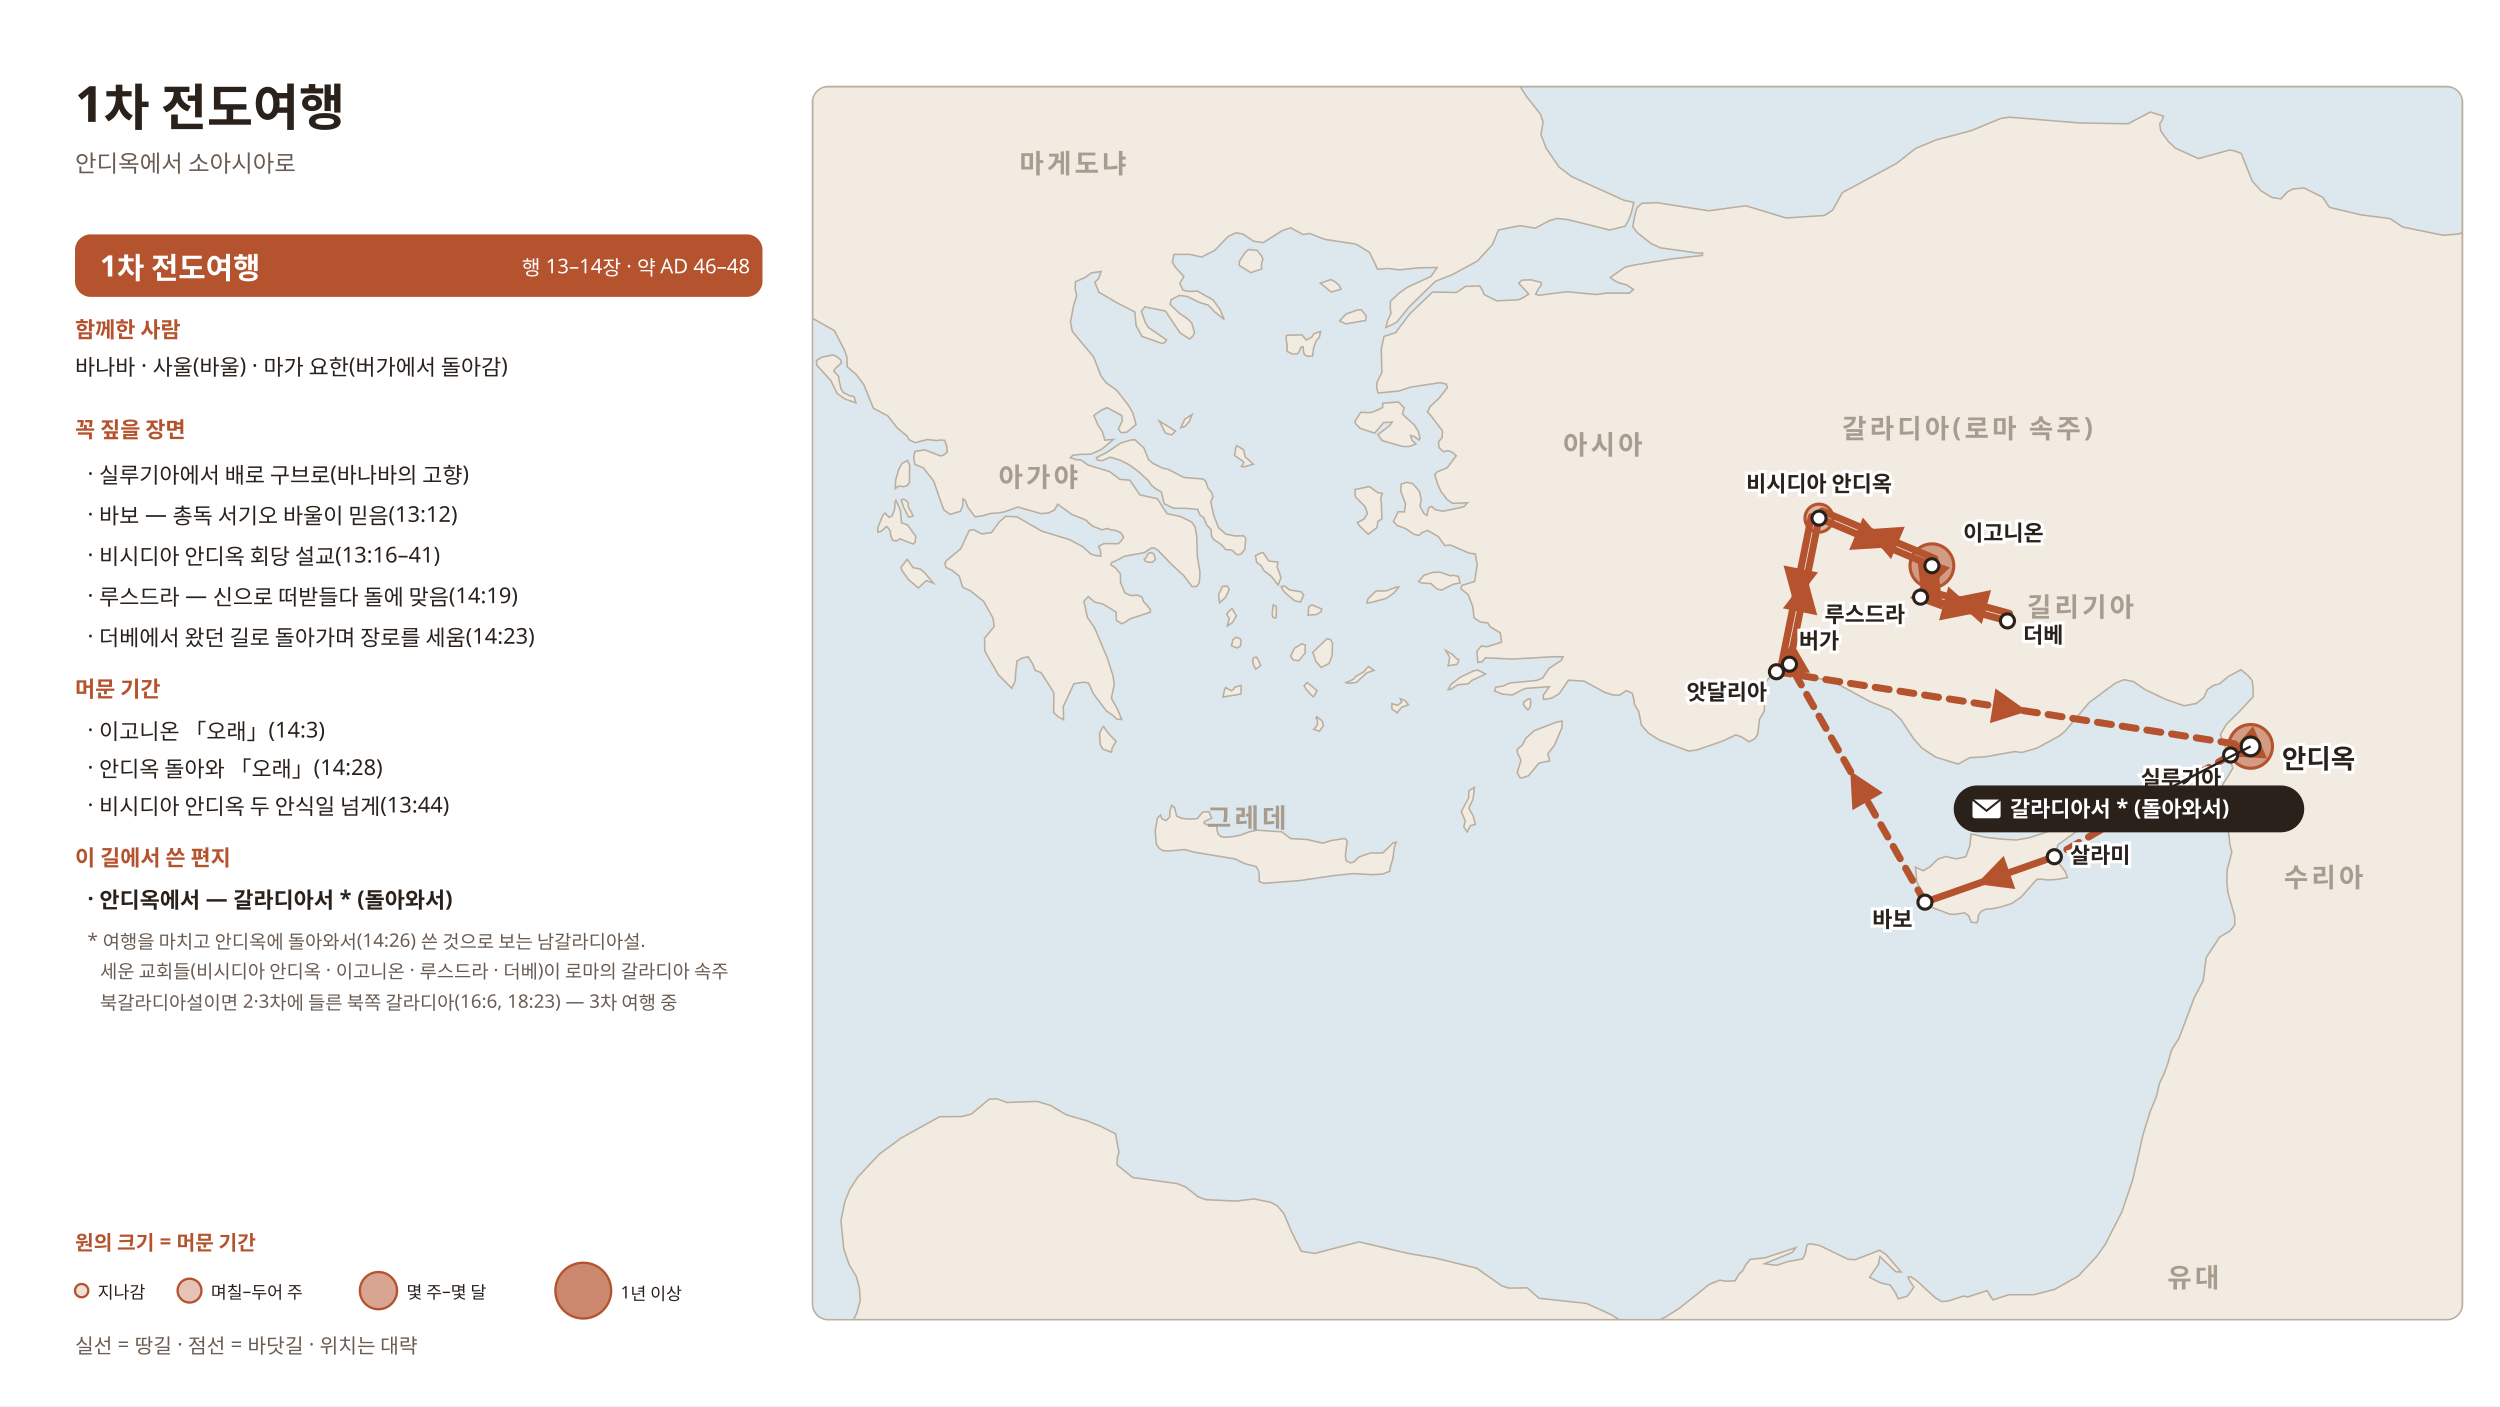
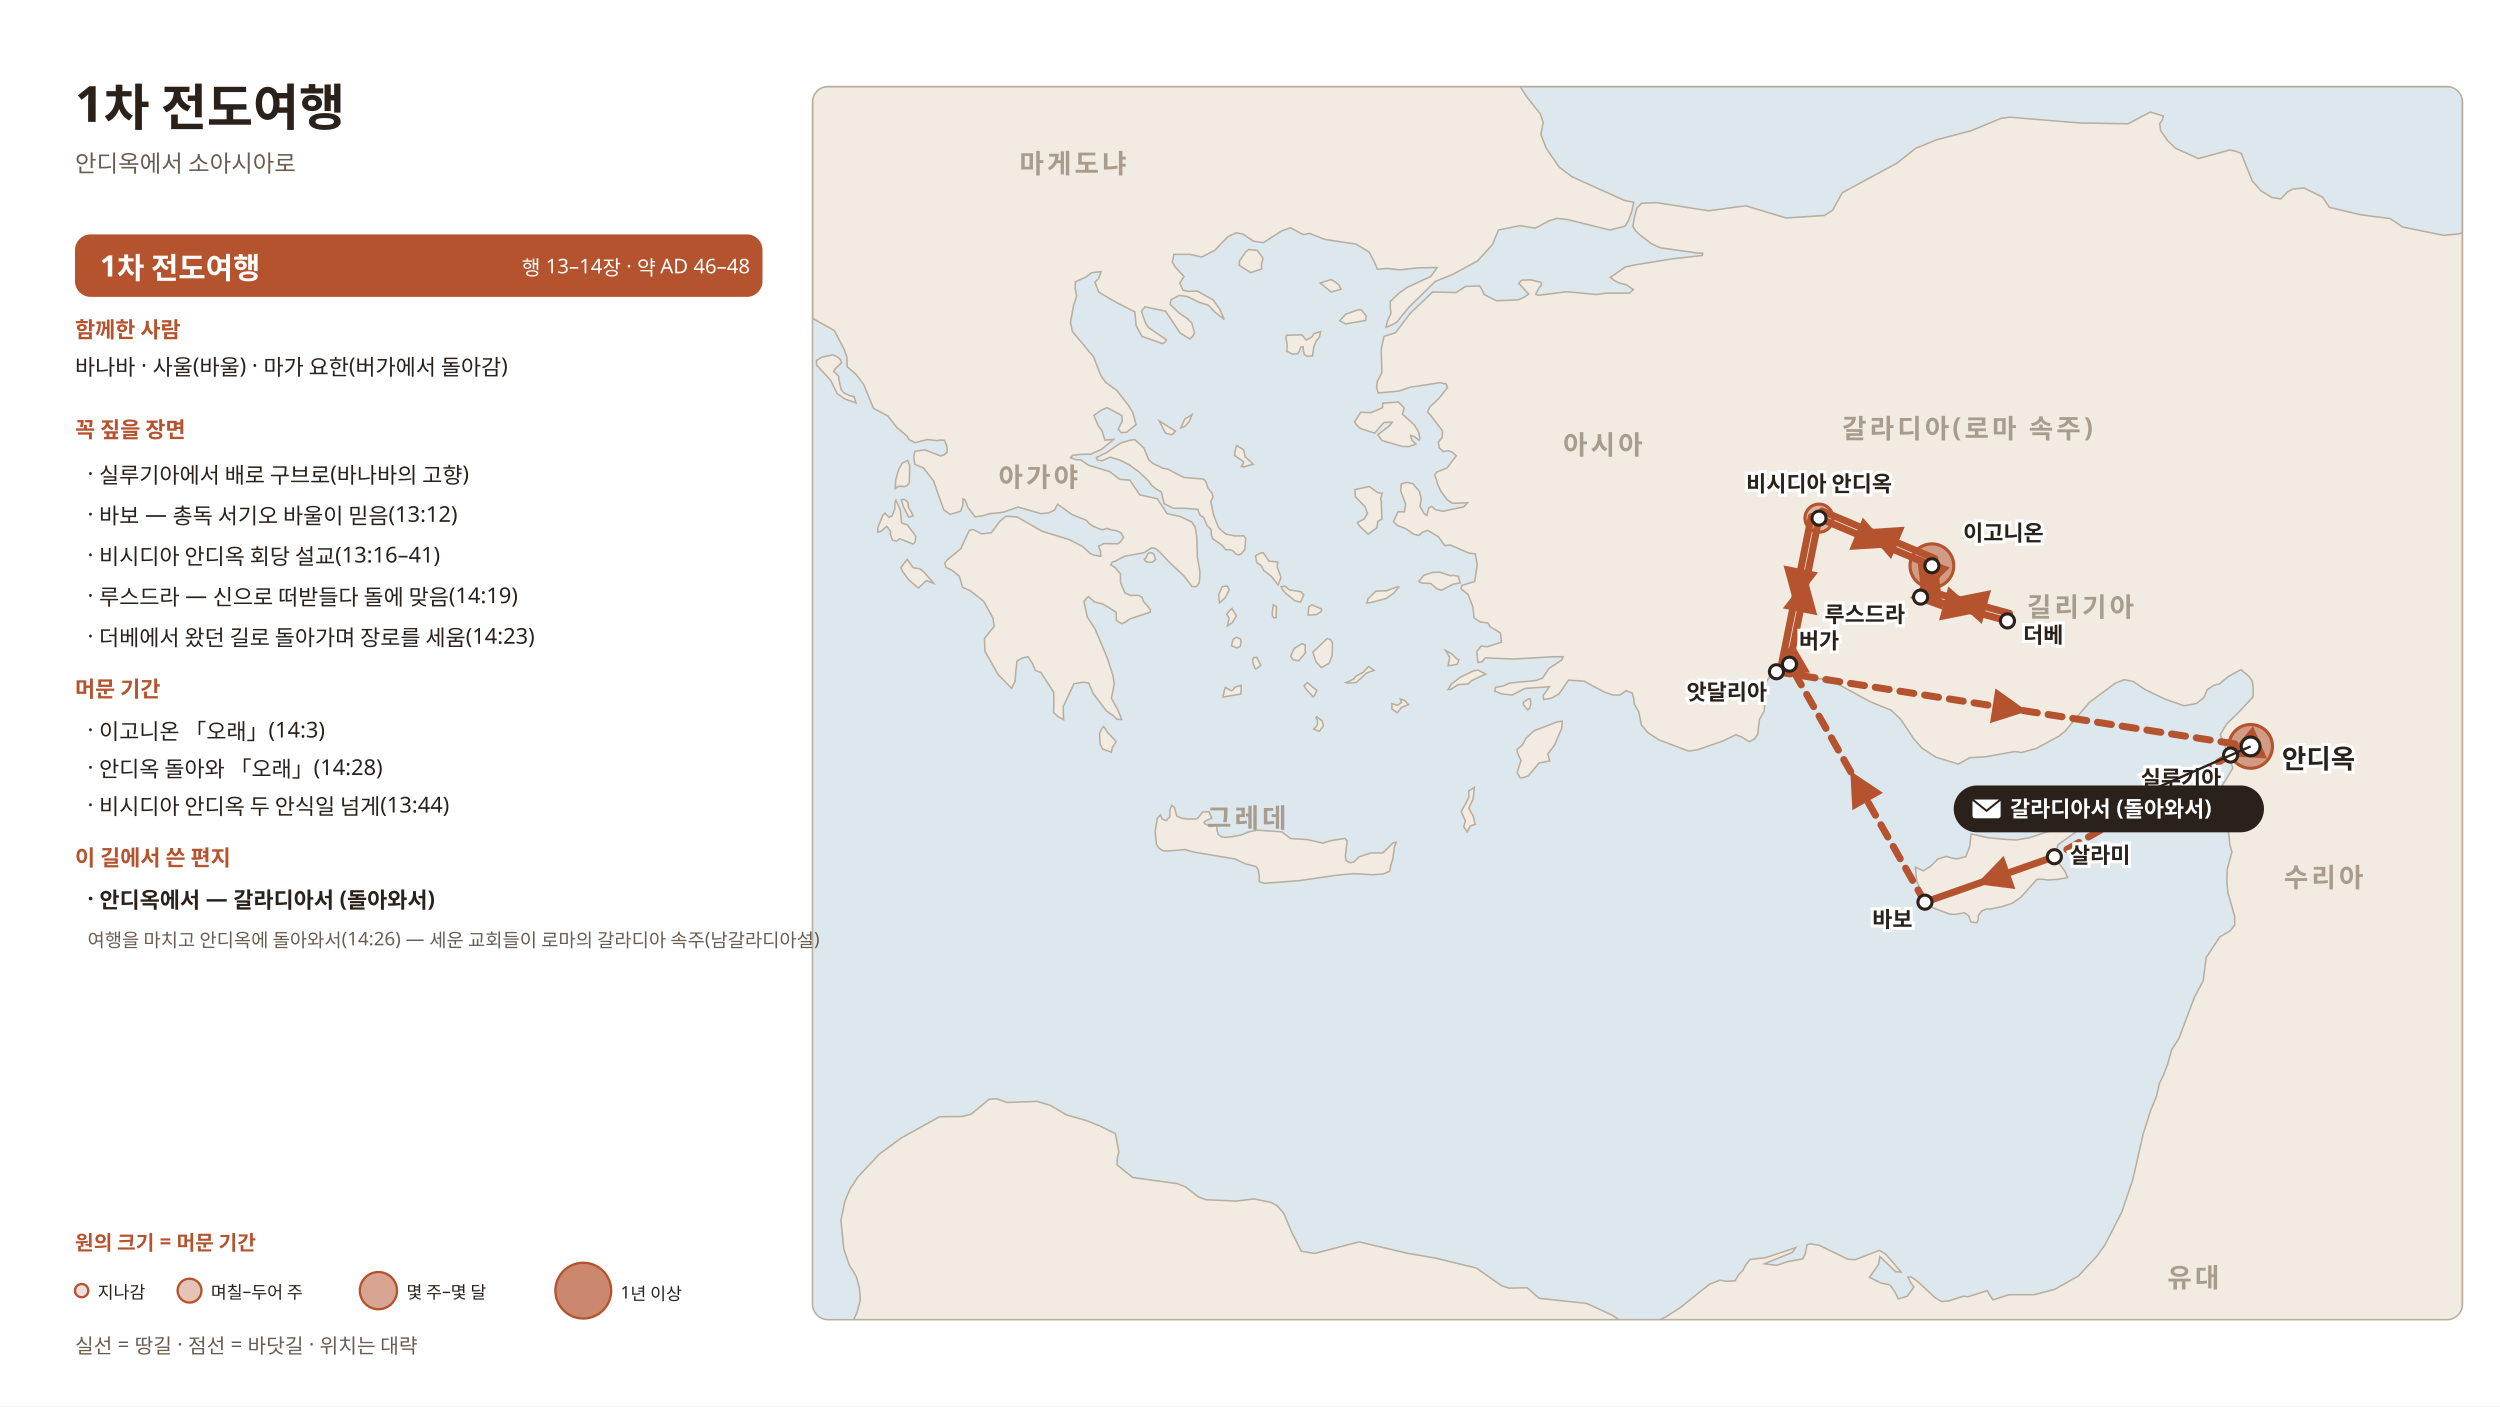
<svg xmlns="http://www.w3.org/2000/svg" width="1600" height="900" viewBox="0 0 1600 900" font-family="'Malgun Gothic','맑은 고딕','Noto Sans KR','WenQuanYi Zen Hei',sans-serif">
  <rect width="1600" height="900" fill="#FFFFFF" />
  <defs>
    <marker id="m1a1" viewBox="0 0 10 10" refX="6" refY="5" markerWidth="5" markerHeight="5" orient="auto">
      <path d="M0,0 L10,5 L0,10 Z" fill="#B5532F" />
    </marker>
    <clipPath id="m1clip">
      <rect x="520" y="55.39" width="1056" height="789.22" rx="10" />
    </clipPath>
  </defs>
  <g clip-path="url(#m1clip)">
    <rect x="520" y="55.39" width="1056" height="789.22" fill="#DCE8EE" />
    <path d="M756.3,523.7L760.1,524.2L765.3,524.1L766.5,523.7L769.7,519.7L773.7,519.5L775.5,523.6L771.5,525.4L770.5,526.5L771.3,527.3L774.5,528.9L778.7,528.3L778.9,531.4L779.7,534.1L781.9,535.6L784.1,535.9L789.3,535.4L794.3,534.4L799.3,532.4L804.5,531.3L820.4,532.4L826.0,536.7L836.6,537.3L846.6,539.6L851.8,538.0L860.8,536.6L862.2,538.2L861.0,548.0L861.6,550.9L864.2,552.2L866.6,551.6L869.8,548.4L877.2,545.9L885.0,545.9L891.6,539.4L893.6,539.0L892.4,542.1L891.4,549.7L890.0,554.1L889.4,557.6L885.0,559.4L878.4,559.8L866.2,559.1L854.2,560.3L831.6,563.6L808.9,565.3L805.9,564.2L805.9,559.8L805.3,556.8L803.9,554.6L796.9,552.8L790.3,549.7L764.3,545.4L758.1,543.7L748.1,544.6L744.5,544.5L741.9,543.0L740.1,540.3L739.3,532.0L740.7,523.7L742.7,521.6L743.7,524.1L746.3,525.2L748.7,522.7L748.7,518.9L749.9,515.4L751.7,516.9L753.1,522.3L756.3,523.7ZM732.1,286.7L735.1,294.2L738.1,296.7L744.3,299.7L747.3,300.2L757.7,305.6L770.1,306.6L771.7,308.1L773.1,312.3L775.7,315.6L776.3,318.2L774.9,321.0L776.7,329.6L779.9,337.8L784.5,341.8L790.3,343.0L795.9,342.9L797.3,344.5L796.7,351.6L794.3,354.5L792.5,355.1L790.7,354.4L789.3,352.7L787.7,351.9L784.5,351.8L782.1,348.9L776.3,344.9L775.3,342.6L775.1,338.9L772.5,336.3L770.3,331.1L768.1,329.8L766.9,327.1L766.7,326.0L758.1,325.3L751.1,325.3L745.1,322.4L743.3,314.9L739.7,312.8L737.1,310.7L734.9,307.6L729.1,302.2L722.9,297.6L716.9,294.5L710.5,292.6L705.3,294.9L702.3,294.4L701.7,292.9L708.3,289.6L717.1,283.6L723.3,281.7L726.3,281.4L732.1,286.7ZM1346.2,519.7L1317.2,540.6L1315.2,546.8L1316.6,551.0L1320.6,556.3L1321.6,557.6L1323.2,561.6L1316.8,562.8L1310.6,563.2L1307.0,562.7L1303.6,562.8L1293.4,574.2L1287.8,578.1L1281.1,580.3L1274.5,581.7L1271.1,581.8L1268.1,583.2L1266.1,585.9L1266.1,588.5L1265.1,590.6L1261.5,590.1L1259.9,586.0L1257.3,584.2L1250.9,585.2L1247.7,585.0L1237.3,581.1L1234.1,579.5L1232.1,576.1L1226.7,564.0L1225.9,555.0L1230.9,557.3L1235.5,554.5L1240.1,549.9L1245.5,548.1L1248.7,549.0L1252.1,549.7L1258.1,548.3L1260.7,541.5L1261.5,533.7L1271.5,536.0L1282.0,537.1L1290.4,537.6L1298.6,536.2L1323.8,527.9L1331.0,523.0L1335.6,521.3L1343.2,517.2L1351.2,515.0L1346.2,519.7ZM1576.0,55.4L1576.0,844.6L546.3,844.6L548.4,840.2L550.6,832.2L550.0,824.2L548.0,816.9L543.4,809.3L540.0,799.2L538.2,781.1L540.8,768.6L544.0,761.0L549.0,753.3L562.8,738.6L576.8,728.3L601.3,714.7L615.5,714.6L621.5,713.1L633.1,703.5L637.9,703.2L644.5,705.6L663.9,704.9L672.3,707.5L682.5,713.5L695.3,717.2L704.3,720.8L713.9,725.6L716.1,737.4L715.1,740.9L714.9,745.5L724.9,753.6L753.3,757.5L758.9,759.7L766.7,765.9L771.7,767.8L791.1,768.7L802.5,767.3L813.3,769.5L817.4,771.7L821.6,776.5L826.6,788.4L828.6,792.3L832.8,800.8L841.4,802.2L869.8,794.8L901.2,802.2L918.4,805.1L945.0,811.6L961.2,823.0L965.8,824.4L977.4,824.2L985.0,830.9L1015.4,834.2L1031.6,841.6L1036.2,844.6L1062.4,844.6L1066.3,842.7L1075.3,836.9L1094.1,821.9L1100.7,819.3L1105.1,820.0L1110.5,819.7L1112.7,815.8L1115.5,813.0L1117.1,809.8L1120.1,806.0L1129.7,805.0L1149.3,798.5L1147.1,801.5L1129.3,808.8L1136.9,809.8L1144.7,807.3L1153.7,805.7L1155.3,802.6L1156.5,796.7L1158.3,796.0L1164.3,797.0L1182.7,805.9L1187.3,806.2L1200.3,801.2L1202.9,800.2L1207.1,802.9L1216.7,814.1L1213.3,813.9L1203.1,804.2L1202.3,809.1L1196.5,817.5L1203.7,821.1L1209.7,822.4L1212.9,827.1L1214.9,831.3L1220.7,829.5L1224.9,823.8L1222.7,820.6L1221.1,817.3L1223.1,817.2L1227.1,820.0L1238.7,830.7L1242.7,833.0L1247.1,832.6L1256.7,829.5L1259.3,830.0L1271.9,826.0L1273.5,829.0L1275.5,831.9L1285.8,828.6L1301.8,828.6L1315.0,825.2L1330.2,816.6L1331.4,815.3L1341.8,804.2L1346.8,797.2L1347.2,796.7L1358.0,775.6L1365.0,754.9L1371.6,725.9L1376.2,711.2L1380.2,701.5L1382.0,693.4L1384.6,688.1L1387.2,681.3L1389.8,672.0L1394.6,664.4L1404.4,638.3L1410.0,627.8L1412.0,612.8L1420.6,599.7L1427.2,595.8L1430.2,592.1L1430.2,586.5L1425.8,571.0L1425.2,564.4L1425.4,556.5L1428.4,545.3L1427.0,540.1L1426.8,536.5L1426.0,531.7L1418.4,521.2L1422.6,502.0L1425.6,497.3L1429.0,491.6L1425.2,480.5L1421.0,470.1L1425.0,463.4L1433.2,455.4L1442.0,445.9L1442.0,440.1L1441.4,435.6L1439.0,432.6L1434.2,428.6L1426.2,432.9L1420.4,437.7L1416.8,438.6L1412.6,441.4L1410.6,446.3L1405.8,450.2L1397.8,451.7L1385.8,447.5L1372.8,441.3L1365.4,436.2L1359.4,435.0L1353.8,437.2L1337.0,449.7L1321.6,468.0L1317.8,471.1L1303.4,478.9L1293.8,481.6L1289.4,481.0L1270.3,484.4L1260.7,484.9L1253.3,489.0L1238.9,484.6L1230.1,478.8L1224.9,473.0L1216.5,460.4L1210.3,454.5L1196.9,449.1L1173.1,436.1L1166.9,434.7L1150.9,432.8L1133.9,431.6L1130.3,436.4L1129.1,455.1L1126.1,460.3L1124.9,470.0L1122.9,472.9L1119.5,474.7L1114.5,471.6L1110.9,470.3L1102.7,474.2L1086.3,479.9L1080.7,480.7L1061.9,473.6L1054.9,469.1L1050.5,464.0L1048.8,455.5L1046.0,450.7L1045.6,447.3L1044.6,443.6L1040.8,442.0L1036.6,444.9L1032.2,444.8L1026.8,443.0L1013.8,435.9L1003.8,435.3L997.8,444.1L993.0,446.8L988.0,447.7L987.6,445.1L991.6,439.5L976.0,440.6L967.8,444.8L961.4,444.2L956.6,442.3L957.2,439.9L962.2,439.0L966.4,437.1L983.2,435.5L987.2,434.0L991.4,427.8L999.4,422.5L1000.4,420.3L994.2,420.3L968.4,421.8L950.6,421.0L948.6,423.5L945.8,424.0L945.2,416.8L948.0,413.5L951.8,413.9L961.0,411.0L960.2,405.1L953.6,401.0L952.2,398.7L947.4,398.1L943.4,395.4L942.6,388.3L939.6,380.5L935.0,376.8L935.6,374.7L943.8,372.1L945.4,361.3L944.2,354.5L940.2,354.0L928.2,348.8L924.6,349.2L920.6,343.5L913.6,339.4L910.2,340.8L908.0,342.7L904.8,341.9L899.6,338.3L894.2,336.3L891.8,333.8L894.8,327.5L898.8,327.6L899.6,322.6L896.4,314.1L896.8,309.8L900.2,308.7L904.2,309.5L908.4,314.5L909.6,319.4L908.8,324.1L911.4,328.7L913.2,329.9L914.4,325.0L916.2,324.1L918.6,326.2L923.6,327.2L936.8,324.4L939.2,321.8L929.6,322.1L926.2,319.8L922.2,314.5L920.0,309.7L919.4,307.4L918.2,303.9L919.6,302.1L926.2,299.4L932.0,291.7L929.6,289.5L926.8,288.4L923.8,289.1L921.0,286.5L920.6,282.9L923.0,279.9L923.2,275.8L915.6,265.8L913.6,263.7L915.2,260.3L921.0,254.9L926.4,248.0L925.6,245.8L921.6,244.9L902.6,247.8L895.2,250.3L882.0,251.5L881.0,247.8L881.4,244.4L884.4,238.4L884.0,223.4L885.8,215.3L893.2,212.9L902.2,200.9L916.8,186.9L932.0,187.2L938.0,183.3L947.0,183.0L948.8,185.9L949.8,188.5L957.8,192.5L971.8,191.9L975.2,190.3L978.4,188.2L972.0,181.3L974.0,179.3L979.8,179.1L986.2,180.7L986.6,182.3L984.8,184.5L982.8,188.3L984.8,189.0L1002.8,186.7L1021.8,188.5L1027.8,187.6L1042.8,187.6L1045.4,185.3L1041.0,182.3L1036.6,181.2L1033.6,179.8L1030.6,177.6L1040.0,171.0L1045.4,169.7L1070.7,165.6L1089.5,163.5L1089.7,162.0L1086.9,162.0L1062.7,158.6L1056.9,156.0L1048.8,149.7L1047.0,147.9L1045.0,144.9L1046.2,138.3L1047.6,133.1L1050.7,130.1L1060.3,129.7L1093.5,134.9L1117.3,131.7L1143.1,139.5L1167.7,137.9L1172.9,134.5L1179.1,123.3L1213.9,104.5L1226.1,94.9L1239.3,89.5L1261.7,83.6L1280.5,75.8L1286.0,75.0L1331.0,78.7L1362.0,79.2L1376.2,71.7L1384.6,74.3L1383.8,76.9L1382.2,79.2L1382.8,83.7L1387.6,90.4L1392.4,94.9L1407.0,101.5L1427.0,96.0L1430.2,96.6L1434.4,98.2L1441.4,115.8L1447.0,122.1L1454.0,126.4L1459.8,127.3L1464.0,122.8L1467.4,121.0L1474.6,120.3L1486.6,126.3L1490.8,132.7L1511.0,137.5L1529.7,139.9L1537.7,145.3L1563.9,150.6L1573.7,149.7L1576.0,148.9L1576.0,55.4L972.9,55.4L977.0,61.8L985.8,72.9L987.6,78.3L986.2,86.2L989.6,94.9L997.8,106.9L1006.0,113.1L1039.4,128.2L1045.6,129.5L1044.2,135.7L1042.2,141.2L1040.0,144.8L1030.2,147.2L1003.2,140.5L996.4,139.8L991.6,141.2L982.6,146.0L972.8,144.4L959.0,147.2L955.2,156.5L945.6,167.0L929.8,175.6L918.6,180.1L901.8,196.5L894.0,206.1L890.8,207.9L887.0,209.5L888.2,204.8L890.2,200.6L889.8,197.4L889.8,192.9L895.4,187.6L900.6,183.9L915.8,176.9L919.8,171.2L907.8,171.4L895.8,172.7L888.2,171.8L881.6,172.3L879.4,167.3L877.8,164.3L876.4,161.4L867.8,156.2L847.8,153.2L838.2,149.4L834.0,150.1L826.0,145.8L820.4,147.7L808.5,155.3L802.3,154.4L795.5,149.8L791.1,149.0L785.9,151.4L777.5,160.2L769.1,164.5L761.5,162.8L751.3,162.8L750.3,167.8L752.3,171.1L757.7,176.9L755.1,181.3L757.1,185.7L760.7,186.5L766.3,186.3L776.3,191.9L780.7,197.9L783.5,204.4L777.5,199.7L773.3,195.3L767.7,193.6L759.7,189.7L754.7,189.1L749.5,191.8L748.9,194.8L754.7,200.4L759.9,203.9L762.7,206.7L764.5,212.9L763.5,215.0L761.5,217.0L755.3,213.1L745.9,199.1L732.7,196.4L730.5,199.2L733.1,206.6L734.9,209.5L746.5,217.5L745.5,219.2L743.9,219.9L730.9,215.3L727.1,208.4L726.3,199.6L714.5,193.6L703.3,187.0L700.7,180.6L703.1,178.3L704.7,173.8L698.5,174.6L694.7,177.5L688.3,180.3L688.1,184.9L689.1,189.3L687.1,195.5L685.1,206.3L686.3,212.1L699.9,228.4L704.5,240.3L707.7,244.8L714.7,249.8L721.9,259.0L724.9,263.9L727.1,271.7L721.1,276.6L717.5,276.9L715.7,274.6L718.3,269.3L717.9,265.9L708.5,260.9L704.5,262.7L700.1,265.9L702.7,272.1L705.5,276.2L707.1,281.7L712.7,281.2L705.1,287.5L698.1,290.7L691.1,290.8L686.5,291.4L685.1,293.0L688.7,294.2L691.7,294.3L696.5,297.7L710.1,301.8L716.7,306.8L723.1,307.3L729.5,316.7L740.7,319.2L746.9,328.7L755.5,330.6L762.7,334.1L764.9,337.3L765.9,343.3L766.3,356.2L767.9,365.7L767.9,368.7L767.5,373.1L765.7,375.4L762.9,375.4L757.7,368.5L749.7,361.1L741.3,352.4L738.9,350.8L736.9,350.7L732.3,353.7L719.7,356.0L713.9,359.1L711.7,359.8L710.9,361.5L713.7,363.3L717.1,367.3L717.1,372.7L719.9,379.4L723.5,381.1L728.3,381.0L730.9,382.2L731.7,384.8L734.5,387.9L736.3,390.2L736.1,391.8L722.9,396.2L720.3,398.1L717.9,399.2L714.5,397.1L714.3,391.8L709.9,389.0L705.7,386.5L700.7,385.4L696.5,381.8L693.7,384.8L695.9,395.0L700.7,402.2L708.7,421.2L712.3,432.4L713.1,437.9L711.3,446.9L715.1,453.7L717.9,460.5L714.9,460.3L712.3,457.9L708.1,455.0L699.7,443.9L696.7,437.1L693.3,436.6L687.3,437.6L680.5,452.2L680.7,460.6L677.1,458.6L674.3,456.0L674.5,446.8L674.3,443.0L666.3,430.5L662.5,429.0L660.9,424.8L657.9,420.3L654.1,421.2L650.9,423.0L650.1,429.8L649.7,435.9L647.5,440.5L638.9,431.8L630.3,416.7L630.1,408.5L636.3,400.9L635.5,395.5L629.5,384.8L620.9,378.0L616.1,375.9L613.9,368.7L609.3,365.0L605.5,363.2L604.7,360.5L605.9,358.6L614.9,351.2L620.3,339.5L622.9,338.9L628.3,341.7L634.5,340.9L639.5,334.1L643.7,330.4L650.9,330.8L666.9,340.0L684.3,345.3L692.9,349.8L697.9,354.4L700.5,355.4L704.5,356.0L704.3,352.6L703.1,349.6L706.5,347.9L715.7,348.0L717.5,346.3L719.1,343.8L717.3,340.9L714.1,339.5L710.9,339.1L708.7,338.2L705.3,339.1L699.7,336.9L696.9,334.9L695.3,333.0L685.9,329.2L676.9,322.7L674.9,326.4L671.1,328.3L666.1,328.7L651.5,324.5L642.5,327.7L637.7,328.4L633.9,328.6L629.3,330.0L624.1,330.8L619.5,324.8L617.7,320.1L616.3,319.3L616.1,323.8L614.7,327.2L608.1,329.2L604.1,326.4L601.1,318.2L597.5,307.8L590.9,299.4L585.5,297.2L584.8,292.5L585.5,288.9L591.9,287.9L601.9,291.8L604.1,291.1L606.3,289.3L605.9,285.3L604.5,281.8L601.7,281.6L599.7,282.0L593.5,281.3L585.7,283.3L581.8,281.4L580.6,279.2L574.0,273.6L568.2,266.2L559.0,261.3L552.8,246.1L547.8,239.5L542.2,234.7L542.0,228.4L540.2,223.5L534.0,211.6L520.0,203.7L520.0,55.4ZM978.2,496.5L974.0,497.9L972.8,497.7L971.0,494.5L973.4,486.7L971.2,481.8L971.0,479.6L974.4,476.7L976.6,472.4L982.0,467.6L996.4,462.1L999.8,461.5L999.6,465.9L994.8,477.0L990.6,482.5L991.8,487.0L985.0,488.3L978.2,496.5ZM941.0,528.5L939.0,532.4L936.8,529.1L937.8,525.4L935.2,519.4L940.0,510.5L940.0,506.2L943.6,503.9L942.8,511.4L940.0,517.2L942.8,522.1L944.2,527.6L941.0,528.5ZM979.0,453.2L977.8,454.3L975.0,451.1L975.0,449.5L977.8,447.5L979.2,447.2L979.6,448.4L979.6,451.1L979.0,453.2ZM932.4,425.2L926.8,426.1L927.8,420.6L925.2,416.3L929.4,418.7L932.2,421.6L933.6,422.2L933.2,424.0L932.4,425.2ZM928.4,441.2L926.8,441.3L928.8,437.9L934.6,433.4L943.2,429.3L946.0,428.9L950.8,431.4L942.0,435.5L939.6,437.7L933.2,438.2L928.4,441.2ZM850.6,424.6L845.6,427.2L842.2,423.4L840.2,417.4L849.4,408.7L851.6,409.4L852.8,411.7L852.6,419.5L850.6,424.6ZM835.6,417.6L831.2,422.9L827.6,422.3L826.0,419.9L828.4,414.9L833.2,412.0L835.4,412.8L835.2,416.5L835.6,417.6ZM847.0,464.4L844.4,468.0L840.8,466.7L842.2,465.3L843.2,463.5L843.2,460.9L842.2,459.3L842.8,458.7L846.2,461.4L847.0,464.4ZM841.4,444.9L840.4,446.0L836.2,441.5L834.6,439.0L836.6,436.8L842.8,441.9L841.4,444.9ZM921.6,366.2L928.4,368.5L930.2,368.2L933.4,368.9L934.4,373.1L930.0,373.9L922.6,377.7L919.6,376.9L915.8,373.5L909.8,373.1L908.0,372.2L911.2,368.2L917.0,366.3L921.6,366.2ZM877.4,385.6L874.8,385.9L875.6,383.1L880.6,378.3L887.4,378.1L893.8,375.7L895.2,375.7L892.2,379.4L887.2,383.0L877.4,385.6ZM868.0,436.8L863.0,437.3L861.4,436.8L864.4,435.6L866.6,434.4L867.6,432.9L872.6,430.1L875.8,426.6L879.4,429.0L874.8,430.6L868.0,436.8ZM901.4,451.0L897.0,452.7L894.2,456.2L890.8,453.7L890.8,450.3L894.4,451.4L897.0,449.5L896.2,447.3L899.2,448.4L901.4,451.0ZM784.3,382.4L780.5,385.8L779.9,380.7L782.3,375.4L785.5,375.1L786.7,377.4L784.3,382.4ZM788.7,398.5L785.5,400.6L786.7,395.7L785.1,393.2L786.5,391.2L788.5,389.4L789.5,391.2L791.3,394.1L788.7,398.5ZM794.3,438.6L794.3,442.7L794.1,444.2L782.7,446.1L783.7,441.5L784.3,440.0L788.1,442.1L789.5,441.1L790.1,439.9L794.3,438.6ZM816.9,388.2L816.7,395.4L815.1,395.3L814.3,394.2L814.3,391.4L814.9,387.1L816.9,388.2ZM819.8,369.7L818.0,374.4L813.7,368.9L808.9,365.2L807.1,362.0L804.3,360.0L803.5,355.7L806.9,353.9L808.5,353.8L812.1,359.1L817.8,359.7L817.4,362.9L819.0,367.1L819.8,369.7ZM834.4,380.8L832.4,385.3L828.8,384.6L823.0,379.8L821.0,377.6L820.0,375.4L822.4,375.2L825.2,377.5L832.6,378.7L834.4,380.8ZM804.5,427.7L803.5,428.1L802.1,425.1L801.7,422.4L802.3,420.9L804.3,420.6L806.9,425.8L804.5,427.7ZM881.0,337.9L875.6,341.9L869.8,336.3L868.8,334.4L873.0,332.2L875.2,328.6L873.6,324.2L867.4,317.9L867.2,313.3L876.4,311.4L881.8,315.3L884.6,315.7L883.6,319.4L884.0,320.6L884.4,332.2L881.8,333.7L881.4,336.9L881.0,337.9ZM898.6,261.0L897.6,265.1L905.2,272.0L907.8,276.3L908.8,280.5L908.2,281.7L905.2,279.4L902.8,278.7L903.6,281.7L906.2,284.2L901.8,285.8L897.4,285.7L884.6,282.0L881.8,278.2L889.4,272.4L891.0,270.2L885.6,270.4L879.8,277.2L870.6,274.2L867.8,271.5L867.0,270.0L870.8,263.9L877.2,264.1L880.6,262.8L884.8,260.9L885.0,258.0L895.0,257.3L898.6,261.0ZM752.3,275.9L749.9,278.3L745.9,277.2L741.9,269.4L752.3,275.9ZM758.3,272.9L755.7,273.8L758.3,268.2L762.9,265.3L761.1,269.9L758.3,272.9ZM802.1,297.1L796.1,298.8L794.5,298.5L795.9,296.4L795.9,295.5L790.1,291.5L790.9,286.5L791.5,285.2L795.9,287.8L796.9,292.3L802.1,297.1ZM858.2,185.1L852.0,186.9L845.0,181.2L851.8,178.9L854.8,180.6L857.0,182.5L858.2,185.1ZM844.4,215.8L842.4,218.1L840.8,222.2L840.0,227.8L836.8,228.1L834.8,226.9L834.2,224.7L834.0,222.0L832.6,222.1L831.4,225.1L830.4,226.4L827.2,226.6L823.6,224.8L823.8,220.9L823.0,216.3L823.4,214.6L833.2,214.3L836.0,217.6L839.6,215.7L841.0,213.5L845.2,212.2L844.4,215.8ZM807.5,172.1L800.5,174.5L793.1,169.8L793.3,167.0L797.1,161.4L799.1,159.7L804.5,160.2L807.5,164.0L808.3,165.8L807.3,169.0L807.5,172.1ZM874.0,205.1L861.2,207.3L857.4,205.3L861.4,201.0L868.8,198.4L871.2,198.2L874.4,202.2L874.0,205.1ZM576.2,326.5L577.0,334.6L580.8,336.0L586.1,343.2L585.7,346.9L584.4,348.2L575.8,344.8L573.8,346.3L571.2,345.7L569.8,341.7L570.0,340.3L568.4,337.9L567.4,336.9L564.0,340.0L561.8,340.6L561.8,337.7L565.0,329.8L566.4,328.4L569.0,331.1L571.0,330.1L572.6,325.8L572.8,321.5L573.4,320.1L576.2,326.5ZM591.7,366.5L597.5,373.3L592.9,371.6L587.7,376.3L581.4,370.9L577.4,365.3L576.6,363.2L580.6,358.0L584.4,363.3L588.9,364.1L591.7,366.5ZM580.4,310.9L578.2,311.5L576.4,311.1L574.6,311.4L573.0,312.7L573.2,307.3L575.2,300.4L577.4,296.5L580.8,294.7L582.2,297.8L582.0,308.9L580.4,310.9ZM584.4,330.2L581.6,331.0L578.2,324.4L576.8,319.8L578.2,319.5L579.6,320.1L581.2,321.8L581.2,323.6L581.8,325.4L583.2,327.7L584.4,330.2ZM546.6,253.9L547.8,257.8L540.8,255.4L535.8,251.9L531.6,243.4L522.6,233.6L522.6,230.7L526.0,228.6L533.2,227.1L536.2,228.7L538.0,230.3L538.6,232.2L534.6,235.9L533.6,237.6L536.8,240.9L536.8,242.3L538.2,248.9L539.8,251.3L543.8,253.2L546.6,253.9ZM739.5,358.2L737.3,359.9L734.9,359.8L733.1,359.2L732.3,357.9L733.3,357.2L734.7,354.4L735.9,353.7L737.7,354.0L738.7,355.1L739.5,358.2ZM711.9,478.4L711.3,481.4L705.7,479.4L704.1,476.3L703.7,469.4L705.3,466.1L706.3,465.0L708.9,468.8L714.3,474.5L711.9,478.4ZM842.6,393.3L837.2,393.7L837.6,388.4L839.6,387.1L845.8,389.7L845.6,391.4L842.6,393.3ZM793.7,413.7L791.5,414.7L788.1,413.2L789.1,409.3L791.3,407.8L793.9,409.0L794.3,410.6L793.7,413.7Z" fill="#F1EBE2" stroke="#B9AE9F" stroke-width="1" fill-rule="evenodd" />
    <text x="686.7" y="110.8" font-size="17" fill="#A89C8F" font-weight="700" text-anchor="middle" letter-spacing="2">마게도냐</text>
    <text x="664.5" y="311.5" font-size="17" fill="#A89C8F" font-weight="700" text-anchor="middle" letter-spacing="2">아가야</text>
    <text x="1025.8" y="290.8" font-size="17" fill="#A89C8F" font-weight="700" text-anchor="middle" letter-spacing="2">아시아</text>
    <text x="1259.2" y="280.4" font-size="17" fill="#A89C8F" font-weight="700" text-anchor="middle" letter-spacing="2">갈라디아(로마 속주)</text>
    <text x="1331.5" y="394.6" font-size="17" fill="#A89C8F" font-weight="700" text-anchor="middle" letter-spacing="2">길리기아</text>
    <text x="1487.1" y="567.7" font-size="17" fill="#A89C8F" font-weight="700" text-anchor="middle" letter-spacing="2">수리아</text>
    <text x="1275.9" y="526.2" font-size="17" fill="#A89C8F" font-weight="700" text-anchor="middle" letter-spacing="2">구브로</text>
    <text x="797.9" y="529.6" font-size="17" fill="#A89C8F" font-weight="700" text-anchor="middle" letter-spacing="2">그레데</text>
    <text x="1403.7" y="823.8" font-size="17" fill="#A89C8F" font-weight="700" text-anchor="middle" letter-spacing="2">유대</text>
    <path d="M1440.387,477.692 L1433.996,480.461 L1427.604,483.23" fill="none" stroke="#B5532F" stroke-width="4.5" stroke-linecap="round" marker-mid="url(#m1a1)" />
    <path d="M1427.604,483.23 L1371.192,515.768 L1314.779,548.306" fill="none" stroke="#B5532F" stroke-width="4.5" stroke-linecap="round" stroke-dasharray="9 7" marker-mid="url(#m1a1)" />
    <path d="M1314.779,548.306 L1273.373,562.845 L1231.966,577.383" fill="none" stroke="#B5532F" stroke-width="4.5" stroke-linecap="round" marker-mid="url(#m1a1)" />
    <path d="M1231.966,577.383 L1188.615,501.23 L1145.263,425.077" fill="none" stroke="#B5532F" stroke-width="4.5" stroke-linecap="round" stroke-dasharray="9 7" marker-mid="url(#m1a1)" />
    <path d="M1145.263,425.077 L1154.712,378.347 L1164.16,331.617" fill="none" stroke="#B5532F" stroke-width="4.5" stroke-linecap="round" marker-mid="url(#m1a1)" />
    <path d="M1164.16,331.617 L1200.286,346.847 L1236.413,362.078" fill="none" stroke="#B5532F" stroke-width="4.5" stroke-linecap="round" marker-mid="url(#m1a1)" />
    <path d="M1236.413,362.078 L1232.8,372.116 L1229.187,382.155" fill="none" stroke="#B5532F" stroke-width="4.5" stroke-linecap="round" marker-mid="url(#m1a1)" />
    <path d="M1229.187,382.155 L1256.977,389.77 L1284.766,397.385" fill="none" stroke="#B5532F" stroke-width="4.5" stroke-linecap="round" marker-mid="url(#m1a1)" />
    <path d="M1286.088,392.563 L1258.298,384.948 L1230.509,377.333" fill="none" stroke="#B5532F" stroke-width="4.5" stroke-linecap="round" marker-mid="url(#m1a1)" />
    <path d="M1233.892,383.848 L1237.505,373.81 L1241.117,363.771" fill="none" stroke="#B5532F" stroke-width="4.5" stroke-linecap="round" marker-mid="url(#m1a1)" />
    <path d="M1238.355,357.471 L1202.229,342.24 L1166.102,327.01" fill="none" stroke="#B5532F" stroke-width="4.5" stroke-linecap="round" marker-mid="url(#m1a1)" />
    <path d="M1159.259,330.626 L1149.811,377.356 L1140.362,424.086" fill="none" stroke="#B5532F" stroke-width="4.5" stroke-linecap="round" marker-mid="url(#m1a1)" />
    <path d="M1145.263,425.077 L1141.095,427.5 L1136.926,429.923" fill="none" stroke="#B5532F" stroke-width="4.5" stroke-linecap="round" marker-mid="url(#m1a1)" />
    <path d="M1136.926,429.923 L1288.657,453.808 L1440.387,477.692" fill="none" stroke="#B5532F" stroke-width="4.5" stroke-linecap="round" stroke-dasharray="9 7" marker-mid="url(#m1a1)" />
    <circle cx="1440.387" cy="477.692" r="14" fill="#B5532F" fill-opacity="0.52" stroke="#B5532F" stroke-width="2" />
    <circle cx="1236.413" cy="362.078" r="14" fill="#B5532F" fill-opacity="0.52" stroke="#B5532F" stroke-width="2" />
    <circle cx="1164.16" cy="331.617" r="9" fill="#B5532F" fill-opacity="0.35" stroke="#B5532F" stroke-width="2" />
    <circle cx="1440.387" cy="477.692" r="6" fill="#FFFFFF" stroke="#2A211B" stroke-width="2" />
    <text x="1460.4" y="491.7" font-size="17" fill="#2A211B" font-weight="700" text-anchor="start" paint-order="stroke" stroke="#FFFFFF" stroke-width="4">안디옥</text>
    <circle cx="1427.604" cy="483.23" r="4.5" fill="#FFFFFF" stroke="#2A211B" stroke-width="2" />
    <text x="1421.6" y="503.2" font-size="14" fill="#2A211B" font-weight="600" text-anchor="end" paint-order="stroke" stroke="#FFFFFF" stroke-width="4">실루기아</text>
    <circle cx="1314.779" cy="548.306" r="4.5" fill="#FFFFFF" stroke="#2A211B" stroke-width="2" />
    <text x="1324.8" y="552.3" font-size="14" fill="#2A211B" font-weight="600" text-anchor="start" paint-order="stroke" stroke="#FFFFFF" stroke-width="4">살라미</text>
    <circle cx="1231.966" cy="577.383" r="4.5" fill="#FFFFFF" stroke="#2A211B" stroke-width="2" />
    <text x="1224.0" y="593.4" font-size="14" fill="#2A211B" font-weight="600" text-anchor="end" paint-order="stroke" stroke="#FFFFFF" stroke-width="4">바보</text>
    <circle cx="1145.263" cy="425.077" r="4.5" fill="#FFFFFF" stroke="#2A211B" stroke-width="2" />
    <text x="1151.3" y="415.1" font-size="14" fill="#2A211B" font-weight="600" text-anchor="start" paint-order="stroke" stroke="#FFFFFF" stroke-width="4">버가</text>
    <circle cx="1164.16" cy="331.617" r="4.5" fill="#FFFFFF" stroke="#2A211B" stroke-width="2" />
    <text x="1164.2" y="314.6" font-size="14" fill="#2A211B" font-weight="600" text-anchor="middle" paint-order="stroke" stroke="#FFFFFF" stroke-width="4">비시디아 안디옥</text>
    <circle cx="1236.413" cy="362.078" r="4.5" fill="#FFFFFF" stroke="#2A211B" stroke-width="2" />
    <text x="1256.4" y="346.1" font-size="14" fill="#2A211B" font-weight="600" text-anchor="start" paint-order="stroke" stroke="#FFFFFF" stroke-width="4">이고니온</text>
    <circle cx="1229.187" cy="382.155" r="4.5" fill="#FFFFFF" stroke="#2A211B" stroke-width="2" />
    <text x="1219.2" y="398.2" font-size="14" fill="#2A211B" font-weight="600" text-anchor="end" paint-order="stroke" stroke="#FFFFFF" stroke-width="4">루스드라</text>
    <circle cx="1284.766" cy="397.385" r="4.5" fill="#FFFFFF" stroke="#2A211B" stroke-width="2" />
    <text x="1294.8" y="411.4" font-size="14" fill="#2A211B" font-weight="600" text-anchor="start" paint-order="stroke" stroke="#FFFFFF" stroke-width="4">더베</text>
    <circle cx="1136.926" cy="429.923" r="4.5" fill="#FFFFFF" stroke="#2A211B" stroke-width="2" />
    <text x="1130.9" y="447.9" font-size="14" fill="#2A211B" font-weight="600" text-anchor="end" paint-order="stroke" stroke="#FFFFFF" stroke-width="4">앗달리아</text>
-     <line x1="1440.387" y1="477.692" x2="1362.547" y2="517.692" stroke="#2A211B" stroke-width="1.5" />
-     <rect x="1250.387" y="502.692" width="224.32" height="30" rx="15" fill="#2A211B" />
+     <line x1="1440.387" y1="477.692" x2="1349.667" y2="517.692" stroke="#2A211B" stroke-width="1.5" />
+     <rect x="1250.387" y="502.692" width="198.56" height="30" rx="15" fill="#2A211B" />
    <rect x="1262.387" y="511.692" width="18" height="12" fill="#FFFFFF" rx="1.5" />
    <path d="M1262.387,511.692 L1271.387,518.892 L1280.387,511.692" fill="none" stroke="#2A211B" stroke-width="1.3" />
-     <text x="1286.4" y="522.7" font-size="14" fill="#FFFFFF" font-weight="700" text-anchor="start">갈라디아서 * (돌아와서)</text>
+     <text x="1286.4" y="522.7" font-size="14" fill="#FFFFFF" font-weight="700" text-anchor="start">갈라디아서 (돌아와서)</text>
  </g>
  <rect x="520" y="55.39" width="1056" height="789.22" rx="10" fill="none" stroke="#B9AE9F" />
  <text x="48.0" y="78.0" font-size="32" fill="#2A211B" font-weight="700" text-anchor="start">1차 전도여행</text>
  <text x="48.0" y="110.0" font-size="15" fill="#6B5C52" font-weight="400" text-anchor="start">안디옥에서 소아시아로</text>
  <rect x="48" y="150" width="440" height="40" rx="10" fill="#B5532F" />
  <text x="64.0" y="177.0" font-size="19" fill="#FFFFFF" font-weight="700" text-anchor="start">1차 전도여행</text>
  <text x="480.0" y="176.0" font-size="13" fill="#FFFFFF" font-weight="400" text-anchor="end">행 13–14장 · 약 AD 46–48</text>
  <text x="48.0" y="216.0" font-size="14" fill="#B5532F" font-weight="700" text-anchor="start">함께한 사람</text>
  <text x="48.0" y="240.0" font-size="14" fill="#2A211B" font-weight="400" text-anchor="start">바나바 · 사울(바울) · 마가 요한(버가에서 돌아감)</text>
  <text x="48.0" y="280.0" font-size="14" fill="#B5532F" font-weight="700" text-anchor="start">꼭 짚을 장면</text>
  <text x="56.0" y="308.0" font-size="14" fill="#2A211B" font-weight="400" text-anchor="start">· 실루기아에서 배로 구브로(바나바의 고향)</text>
  <text x="56.0" y="334.0" font-size="14" fill="#2A211B" font-weight="400" text-anchor="start">· 바보 — 총독 서기오 바울이 믿음(13:12)</text>
  <text x="56.0" y="360.0" font-size="14" fill="#2A211B" font-weight="400" text-anchor="start">· 비시디아 안디옥 회당 설교(13:16–41)</text>
  <text x="56.0" y="386.0" font-size="14" fill="#2A211B" font-weight="400" text-anchor="start">· 루스드라 — 신으로 떠받들다 돌에 맞음(14:19)</text>
  <text x="56.0" y="412.0" font-size="14" fill="#2A211B" font-weight="400" text-anchor="start">· 더베에서 왔던 길로 돌아가며 장로를 세움(14:23)</text>
  <text x="48.0" y="446.0" font-size="14" fill="#B5532F" font-weight="700" text-anchor="start">머문 기간</text>
  <text x="56.0" y="472.0" font-size="14" fill="#2A211B" font-weight="400" text-anchor="start">· 이고니온 「오래」(14:3)</text>
  <text x="56.0" y="496.0" font-size="14" fill="#2A211B" font-weight="400" text-anchor="start">· 안디옥 돌아와 「오래」(14:28)</text>
  <text x="56.0" y="520.0" font-size="14" fill="#2A211B" font-weight="400" text-anchor="start">· 비시디아 안디옥 두 안식일 넘게(13:44)</text>
  <text x="48.0" y="554.0" font-size="14" fill="#B5532F" font-weight="700" text-anchor="start">이 길에서 쓴 편지</text>
-   <text x="56.0" y="580.0" font-size="14" fill="#2A211B" font-weight="700" text-anchor="start">· 안디옥에서 — 갈라디아서 * (돌아와서)</text>
-   <text x="56.0" y="606.0" font-size="12" fill="#6B5C52" font-weight="400" text-anchor="start">* 여행을 마치고 안디옥에 돌아와서(14:26) 쓴 것으로 보는 남갈라디아설.</text>
-   <text x="64.0" y="626.0" font-size="12" fill="#6B5C52" font-weight="400" text-anchor="start">세운 교회들(비시디아 안디옥 · 이고니온 · 루스드라 · 더베)이 로마의 갈라디아 속주</text>
-   <text x="64.0" y="646.0" font-size="12" fill="#6B5C52" font-weight="400" text-anchor="start">북갈라디아설이면 2·3차에 들른 북쪽 갈라디아(16:6, 18:23) — 3차 여행 중</text>
+   <text x="56.0" y="580.0" font-size="14" fill="#2A211B" font-weight="700" text-anchor="start">· 안디옥에서 — 갈라디아서 (돌아와서)</text>
+   <text x="56.0" y="606.0" font-size="12" fill="#6B5C52" font-weight="400" text-anchor="start">여행을 마치고 안디옥에 돌아와서(14:26) — 세운 교회들이 로마의 갈라디아 속주(남갈라디아설)</text>
  <text x="48.0" y="800.0" font-size="13" fill="#B5532F" font-weight="700" text-anchor="start">원의 크기 = 머문 기간</text>
  <circle cx="52.25" cy="826" r="4.25" fill="#B5532F" fill-opacity="0.18" stroke="#B5532F" stroke-width="1.5" />
  <text x="62.5" y="831" font-size="11.05" fill="#2A211B">지나감</text>
  <circle cx="121.3" cy="826" r="7.65" fill="#B5532F" fill-opacity="0.35" stroke="#B5532F" stroke-width="1.5" />
  <text x="134.95" y="831" font-size="11.05" fill="#2A211B">며칠–두어 주</text>
  <circle cx="242.2" cy="826" r="11.9" fill="#B5532F" fill-opacity="0.52" stroke="#B5532F" stroke-width="1.5" />
  <text x="260.1" y="831" font-size="11.05" fill="#2A211B">몇 주–몇 달</text>
  <circle cx="373.3" cy="826" r="17.85" fill="#B5532F" fill-opacity="0.69" stroke="#B5532F" stroke-width="1.5" />
  <text x="397.15" y="831" font-size="11.05" fill="#2A211B">1년 이상</text>
  <text x="48.0" y="866.0" font-size="13" fill="#6B5C52" font-weight="400" text-anchor="start">실선 = 땅길 · 점선 = 바닷길 · 위치는 대략</text>
</svg>
